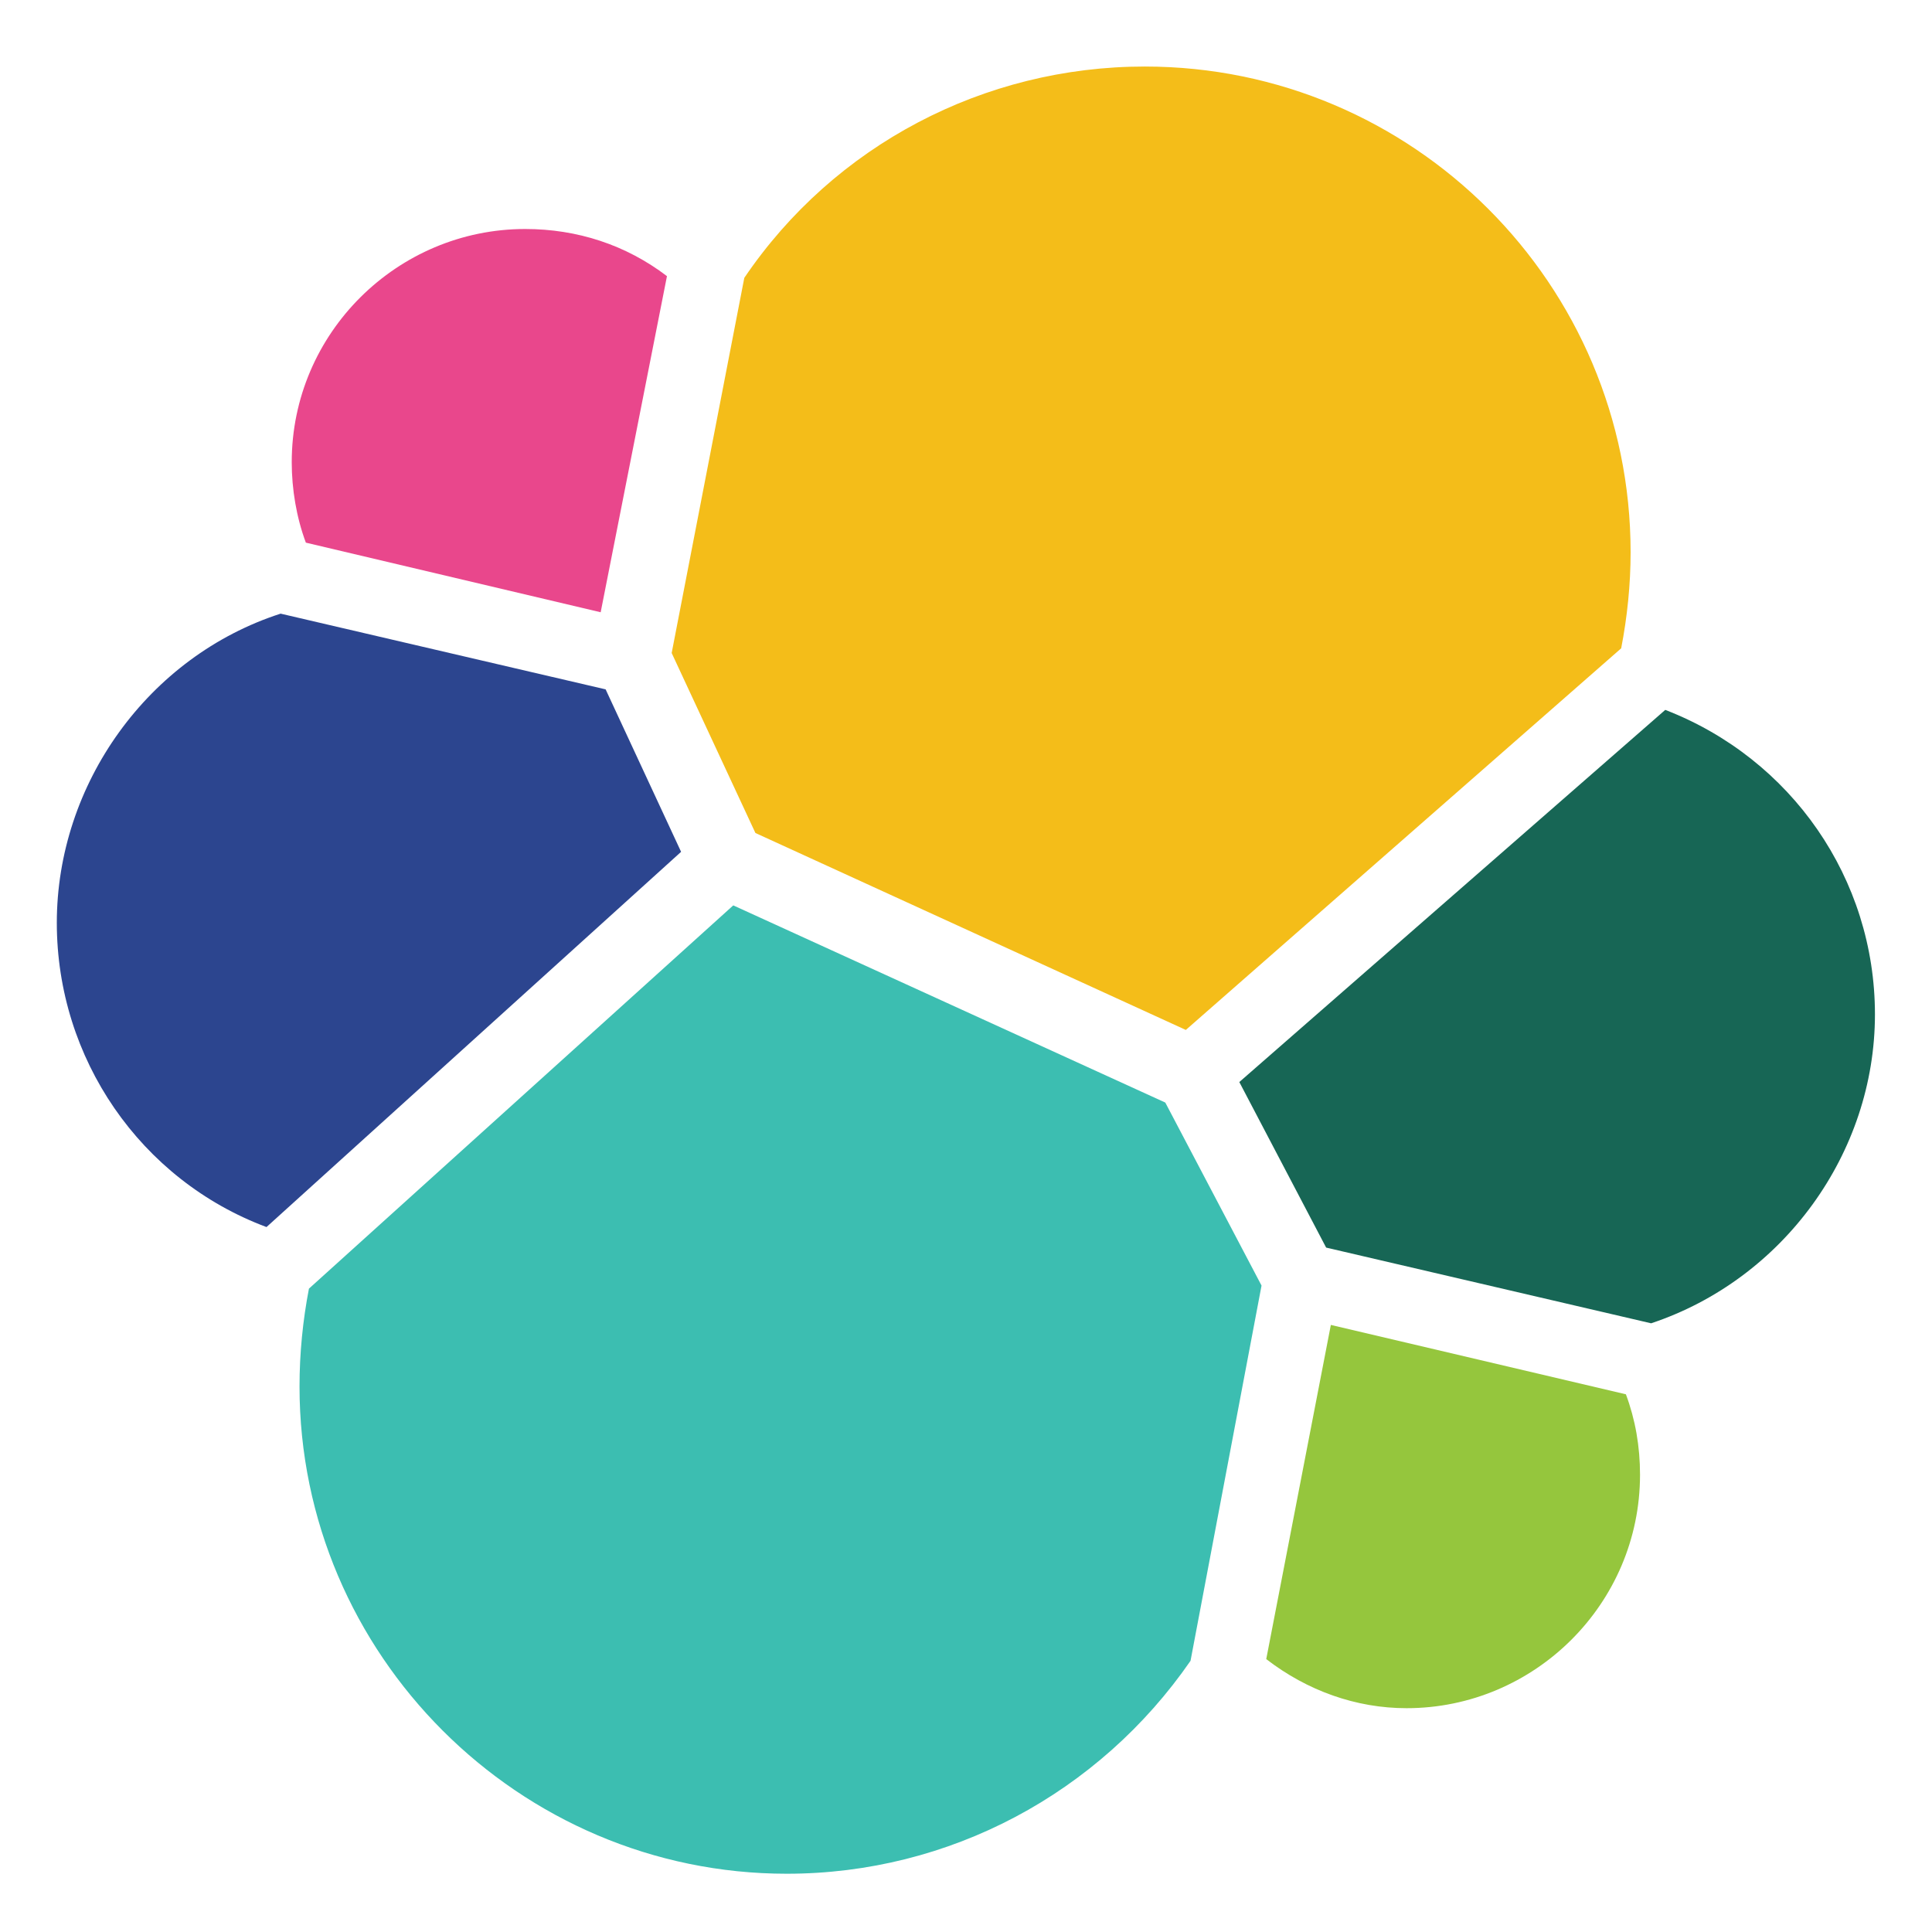
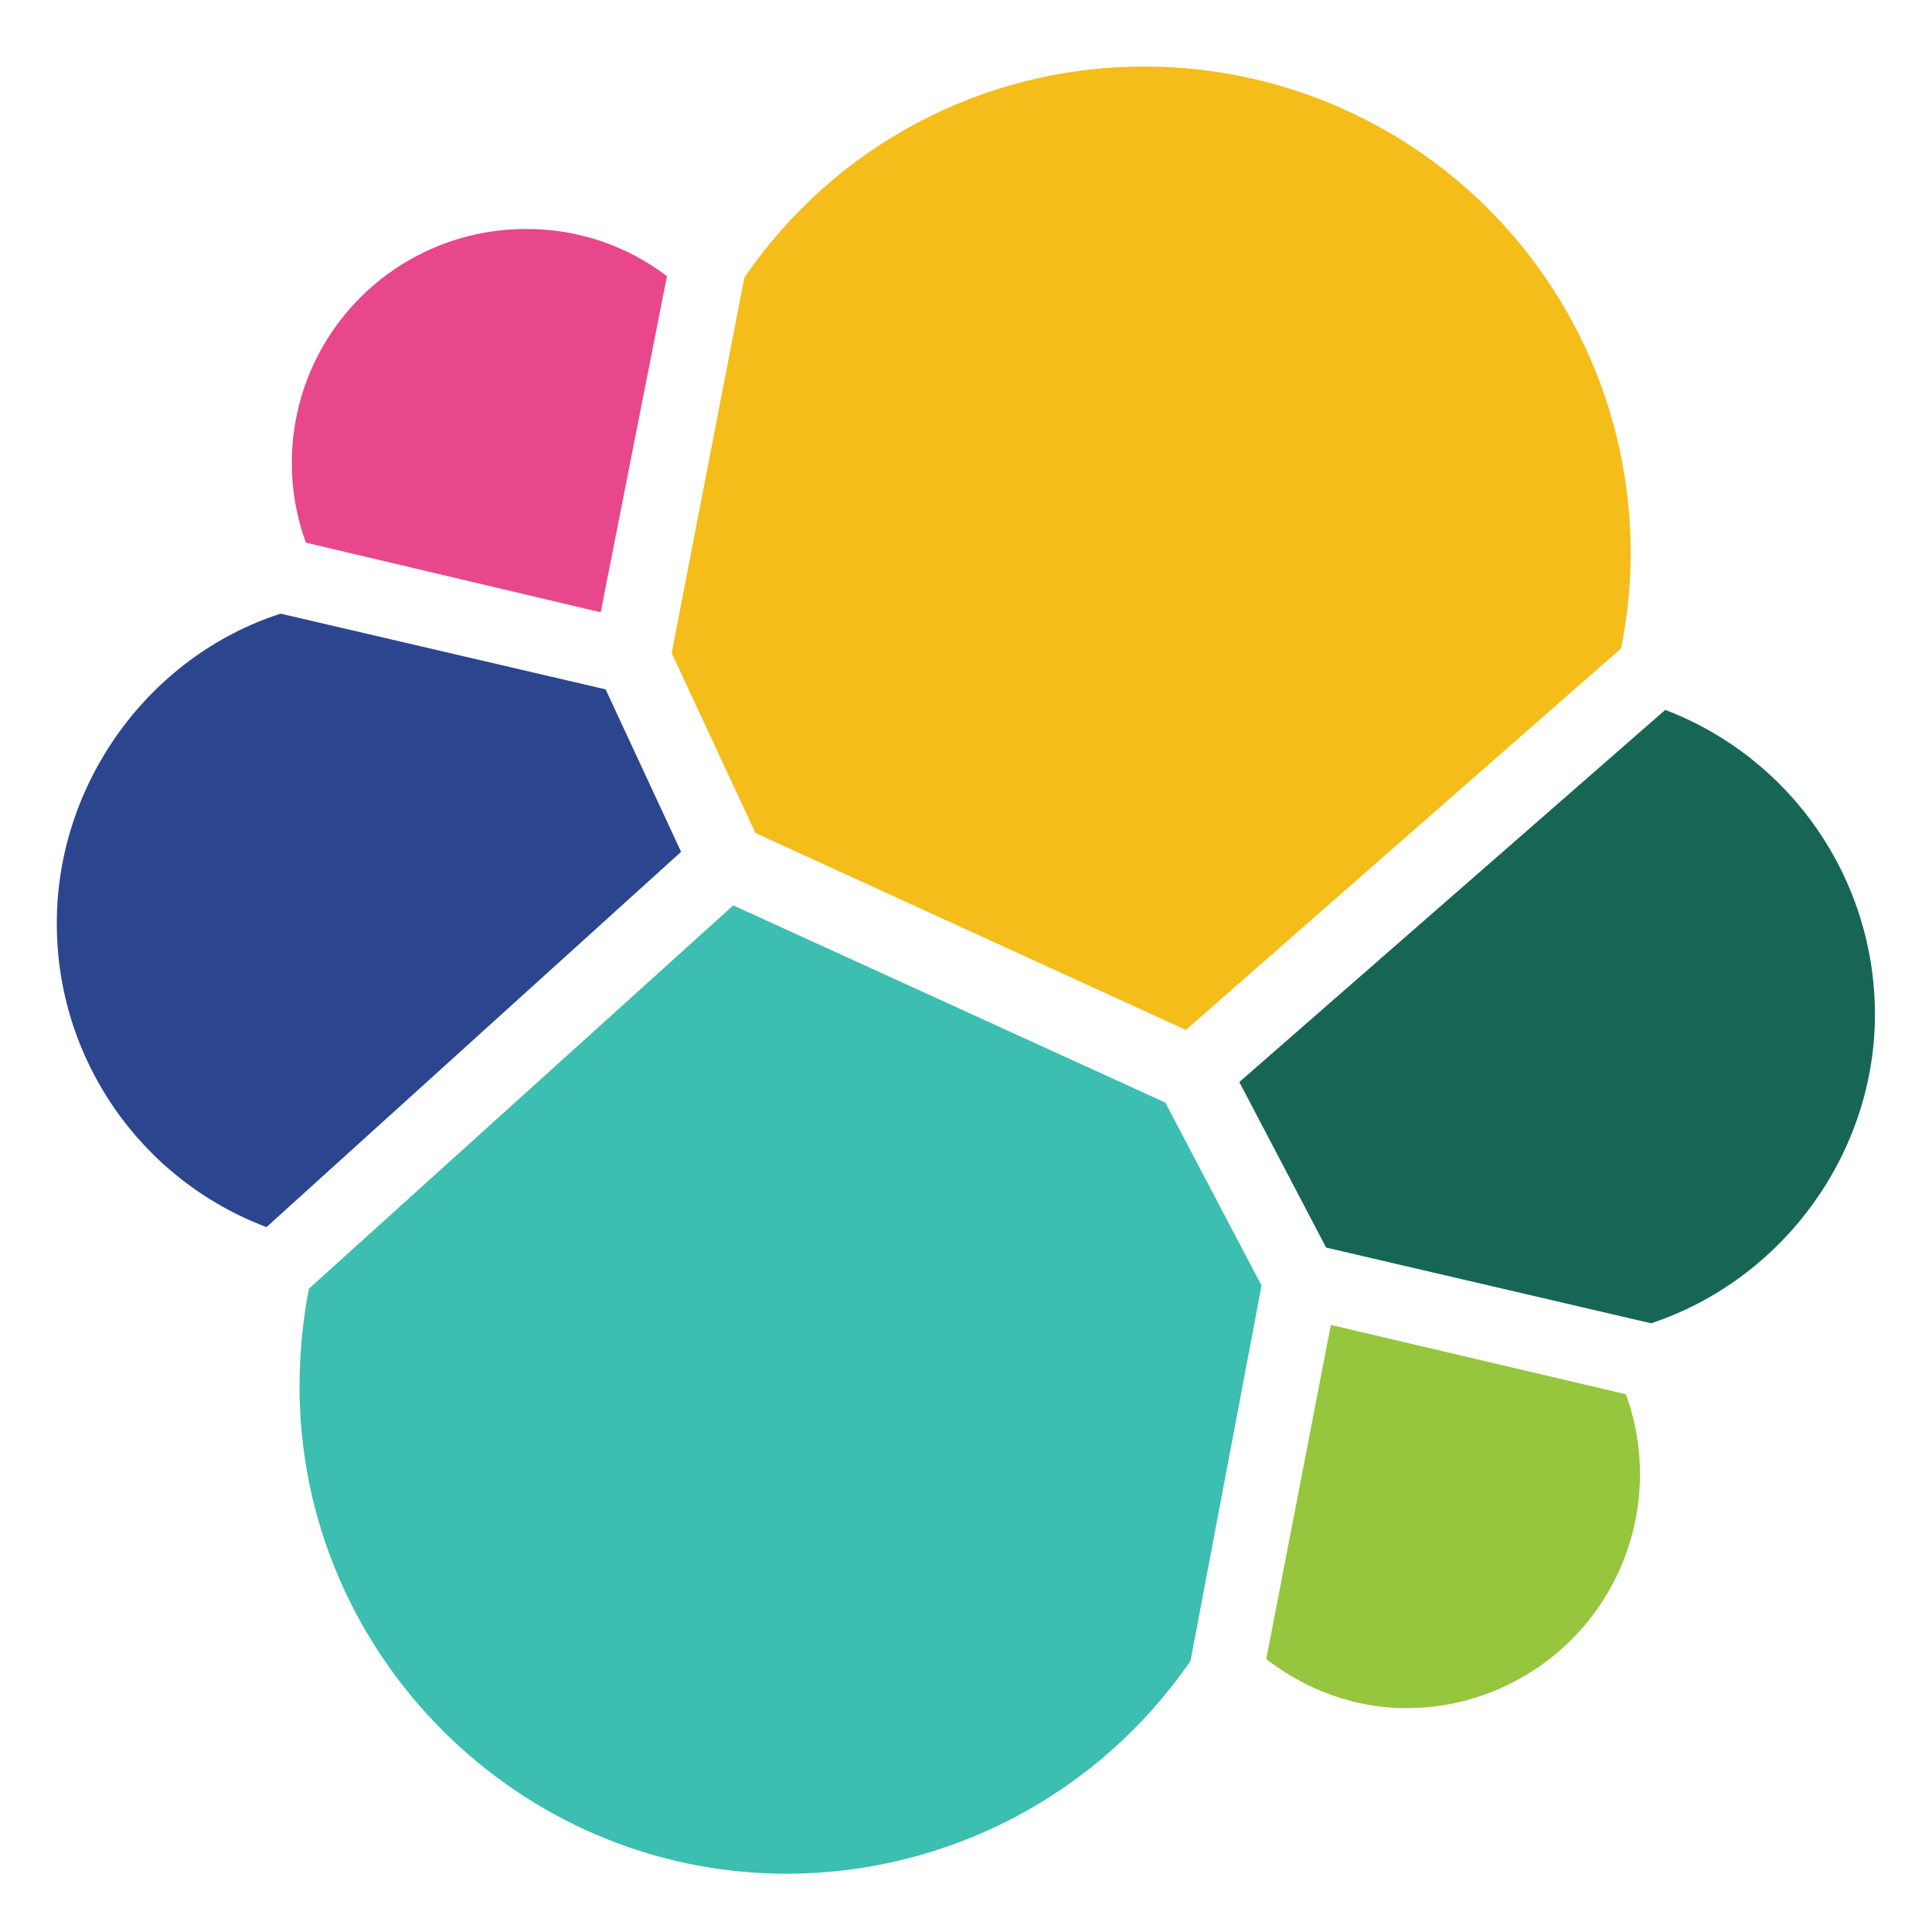
- <svg xmlns="http://www.w3.org/2000/svg" width="32" height="32" viewBox="0 0 32 32" version="1.1">
-   <g id="surface1">
-     <path style=" stroke:none;fill-rule:nonzero;fill:rgb(100%,100%,100%);fill-opacity:1;" d="M 31.996 16.801 C 31.996 14.109 30.324 11.785 27.844 10.871 C 27.945 10.301 28 9.727 28 9.148 C 28 4.156 23.949 0.109 18.961 0.109 C 16.062 0.109 13.348 1.492 11.648 3.871 C 10.812 3.219 9.793 2.879 8.723 2.879 C 6.086 2.879 3.918 5.02 3.918 7.684 C 3.918 8.258 4.023 8.832 4.203 9.355 C 1.699 10.219 0 12.621 0 15.285 C 0 17.973 1.672 20.324 4.18 21.238 C 4.074 21.789 4.023 22.363 4.023 22.965 C 4.023 27.926 8.07 31.973 13.031 31.973 C 15.957 31.973 18.648 30.562 20.348 28.211 C 21.184 28.867 22.227 29.23 23.297 29.23 C 25.934 29.23 28.102 27.09 28.102 24.426 C 28.102 23.852 28 23.277 27.816 22.754 C 30.27 21.867 31.996 19.465 31.996 16.801 Z M 31.996 16.801 " />
-     <path style=" stroke:none;fill-rule:nonzero;fill:rgb(95.686%,74.118%,9.804%);fill-opacity:1;" d="M 12.512 13.797 L 19.641 17.059 L 26.852 10.738 C 26.953 10.215 27.008 9.68 27.008 9.148 C 27.008 4.707 23.402 1.102 18.961 1.102 C 16.297 1.102 13.816 2.406 12.328 4.602 L 11.125 10.816 Z M 12.512 13.797 " />
-     <path style=" stroke:none;fill-rule:nonzero;fill:rgb(23.529%,74.51%,69.412%);fill-opacity:1;" d="M 5.117 21.344 C 5.016 21.867 4.961 22.414 4.961 22.965 C 4.961 27.402 8.594 31.035 13.031 31.035 C 15.723 31.035 18.203 29.703 19.719 27.508 L 20.895 21.293 L 19.301 18.262 L 12.145 14.996 Z M 5.117 21.344 " />
-     <path style=" stroke:none;fill-rule:nonzero;fill:rgb(91.373%,27.843%,54.902%);fill-opacity:1;" d="M 5.066 8.988 L 9.949 10.141 L 11.047 4.574 C 10.367 4.055 9.559 3.793 8.699 3.793 C 6.582 3.793 4.832 5.516 4.832 7.656 C 4.832 8.102 4.91 8.57 5.066 8.988 Z M 5.066 8.988 " />
-     <path style=" stroke:none;fill-rule:nonzero;fill:rgb(17.255%,27.059%,56.078%);fill-opacity:1;" d="M 4.648 10.164 C 2.457 10.871 0.941 12.984 0.941 15.285 C 0.941 17.531 2.324 19.543 4.414 20.324 L 11.281 14.109 L 10.031 11.418 Z M 4.648 10.164 " />
-     <path style=" stroke:none;fill-rule:nonzero;fill:rgb(58.431%,77.647%,23.922%);fill-opacity:1;" d="M 20.973 27.48 C 21.652 28.004 22.461 28.293 23.297 28.293 C 25.414 28.293 27.164 26.566 27.164 24.426 C 27.164 23.957 27.086 23.512 26.93 23.094 L 22.043 21.945 Z M 20.973 27.48 " />
-     <path style=" stroke:none;fill-rule:nonzero;fill:rgb(9.02%,40%,33.333%);fill-opacity:1;" d="M 21.965 20.664 L 27.348 21.918 C 29.539 21.188 31.055 19.098 31.055 16.801 C 31.055 14.555 29.672 12.566 27.582 11.758 L 20.527 17.922 Z M 21.965 20.664 " />
-   </g>
+ <svg xmlns="http://www.w3.org/2000/svg" role="img" viewBox="0 0 32 32">
+   <path d="M31.996 16.8c0-2.69-1.672-5.015-4.152-5.929A9.81 9.81 0 0 0 28 9.148C28 4.156 23.95.11 18.96.11a8.96 8.96 0 0 0-7.312 3.762 4.72 4.72 0 0 0-2.925-.992 4.809 4.809 0 0 0-4.805 4.805c0 .574.105 1.148.285 1.671C1.7 10.22 0 12.621 0 15.285a6.318 6.318 0 0 0 4.18 5.953 9.157 9.157 0 0 0-.157 1.727c0 4.96 4.047 9.008 9.008 9.008 2.926 0 5.617-1.41 7.317-3.762a4.789 4.789 0 0 0 2.949 1.02 4.809 4.809 0 0 0 4.805-4.805c0-.574-.102-1.149-.286-1.672 2.454-.887 4.18-3.29 4.18-5.953m0 0" style="stroke:none;fill-rule:nonzero;fill:rgb(100%,100%,100%);fill-opacity:1" />
+   <path d="m12.512 13.797 7.129 3.262 7.21-6.32a8.05 8.05 0 0 0-7.89-9.637 7.995 7.995 0 0 0-6.633 3.5l-1.203 6.214Zm0 0" style="stroke:none;fill-rule:nonzero;fill:rgb(95.686%,74.118%,9.804%);fill-opacity:1" />
+   <path d="M5.117 21.344a8.543 8.543 0 0 0-.156 1.62c0 4.438 3.633 8.071 8.07 8.071a8.119 8.119 0 0 0 6.688-3.527l1.176-6.215-1.594-3.031-7.156-3.266Zm0 0" style="stroke:none;fill-rule:nonzero;fill:rgb(23.529%,74.51%,69.412%);fill-opacity:1" />
+   <path d="m5.066 8.988 4.883 1.153 1.098-5.567a3.815 3.815 0 0 0-2.348-.781 3.873 3.873 0 0 0-3.633 5.195m0 0" style="stroke:none;fill-rule:nonzero;fill:rgb(91.373%,27.843%,54.902%);fill-opacity:1" />
+   <path d="M4.648 10.164c-2.191.707-3.707 2.82-3.707 5.121a5.37 5.37 0 0 0 3.473 5.04l6.867-6.216-1.25-2.691Zm0 0" style="stroke:none;fill-rule:nonzero;fill:rgb(17.255%,27.059%,56.078%);fill-opacity:1" />
+   <path d="M20.973 27.48c.68.524 1.488.813 2.324.813a3.876 3.876 0 0 0 3.633-5.2l-4.887-1.148Zm0 0" style="stroke:none;fill-rule:nonzero;fill:rgb(58.431%,77.647%,23.922%);fill-opacity:1" />
+   <path d="m21.965 20.664 5.383 1.254c2.191-.73 3.707-2.82 3.707-5.117a5.402 5.402 0 0 0-3.473-5.043l-7.055 6.164Zm0 0" style="stroke:none;fill-rule:nonzero;fill:rgb(9.02%,40%,33.333%);fill-opacity:1" />
</svg>
